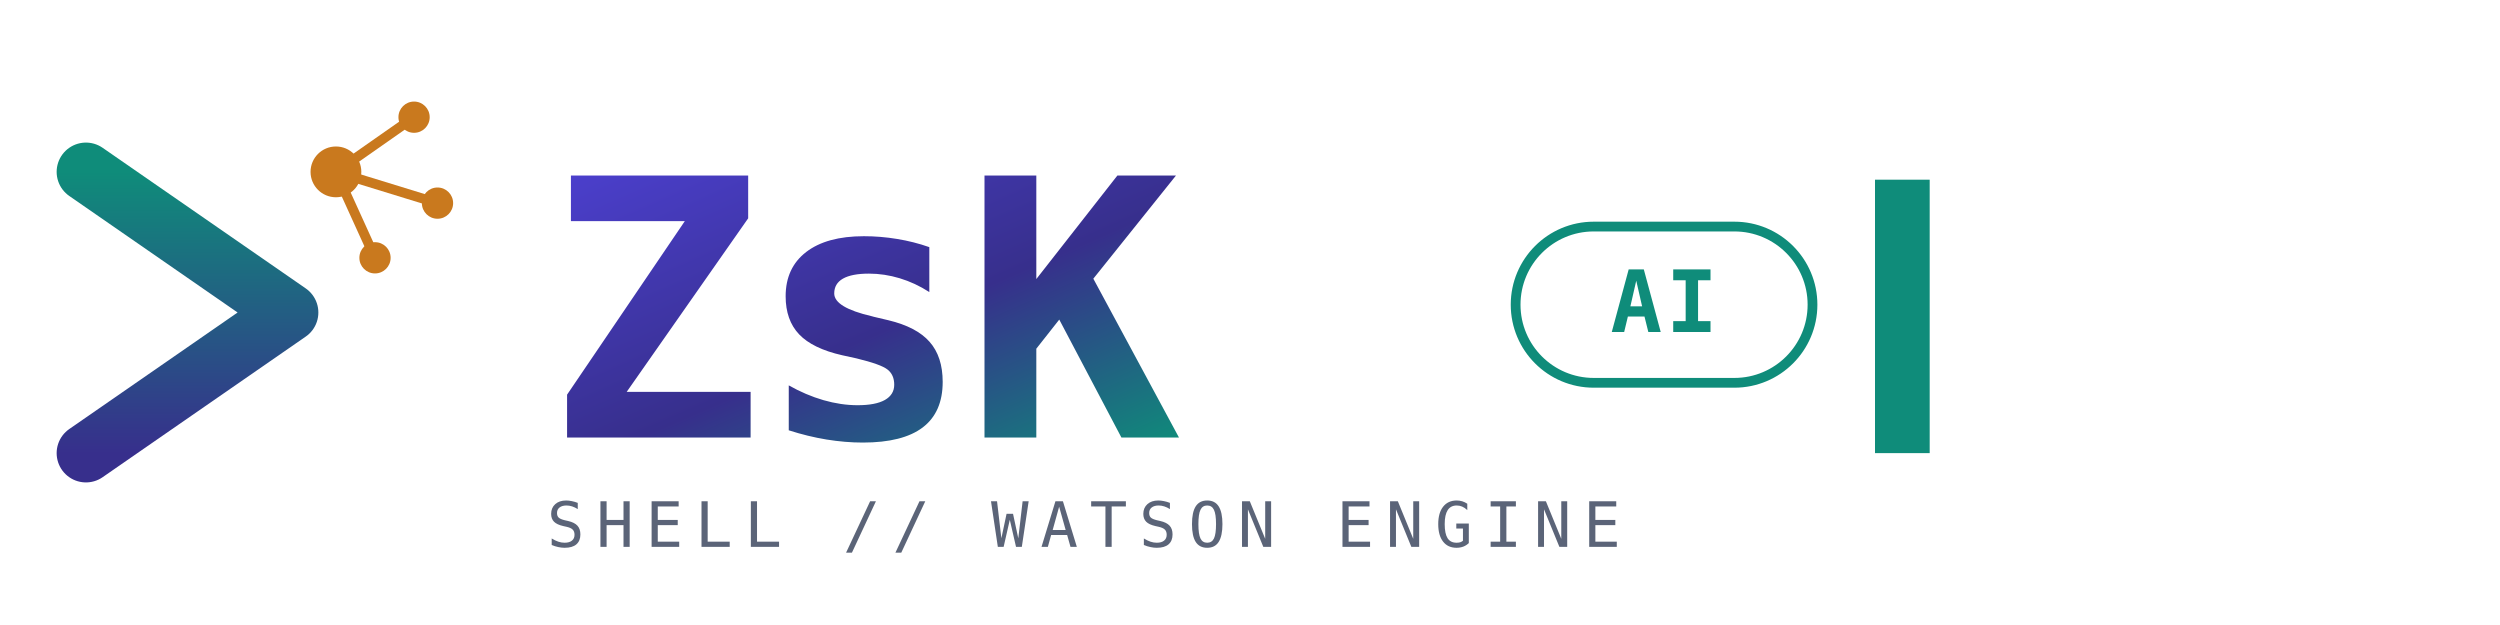
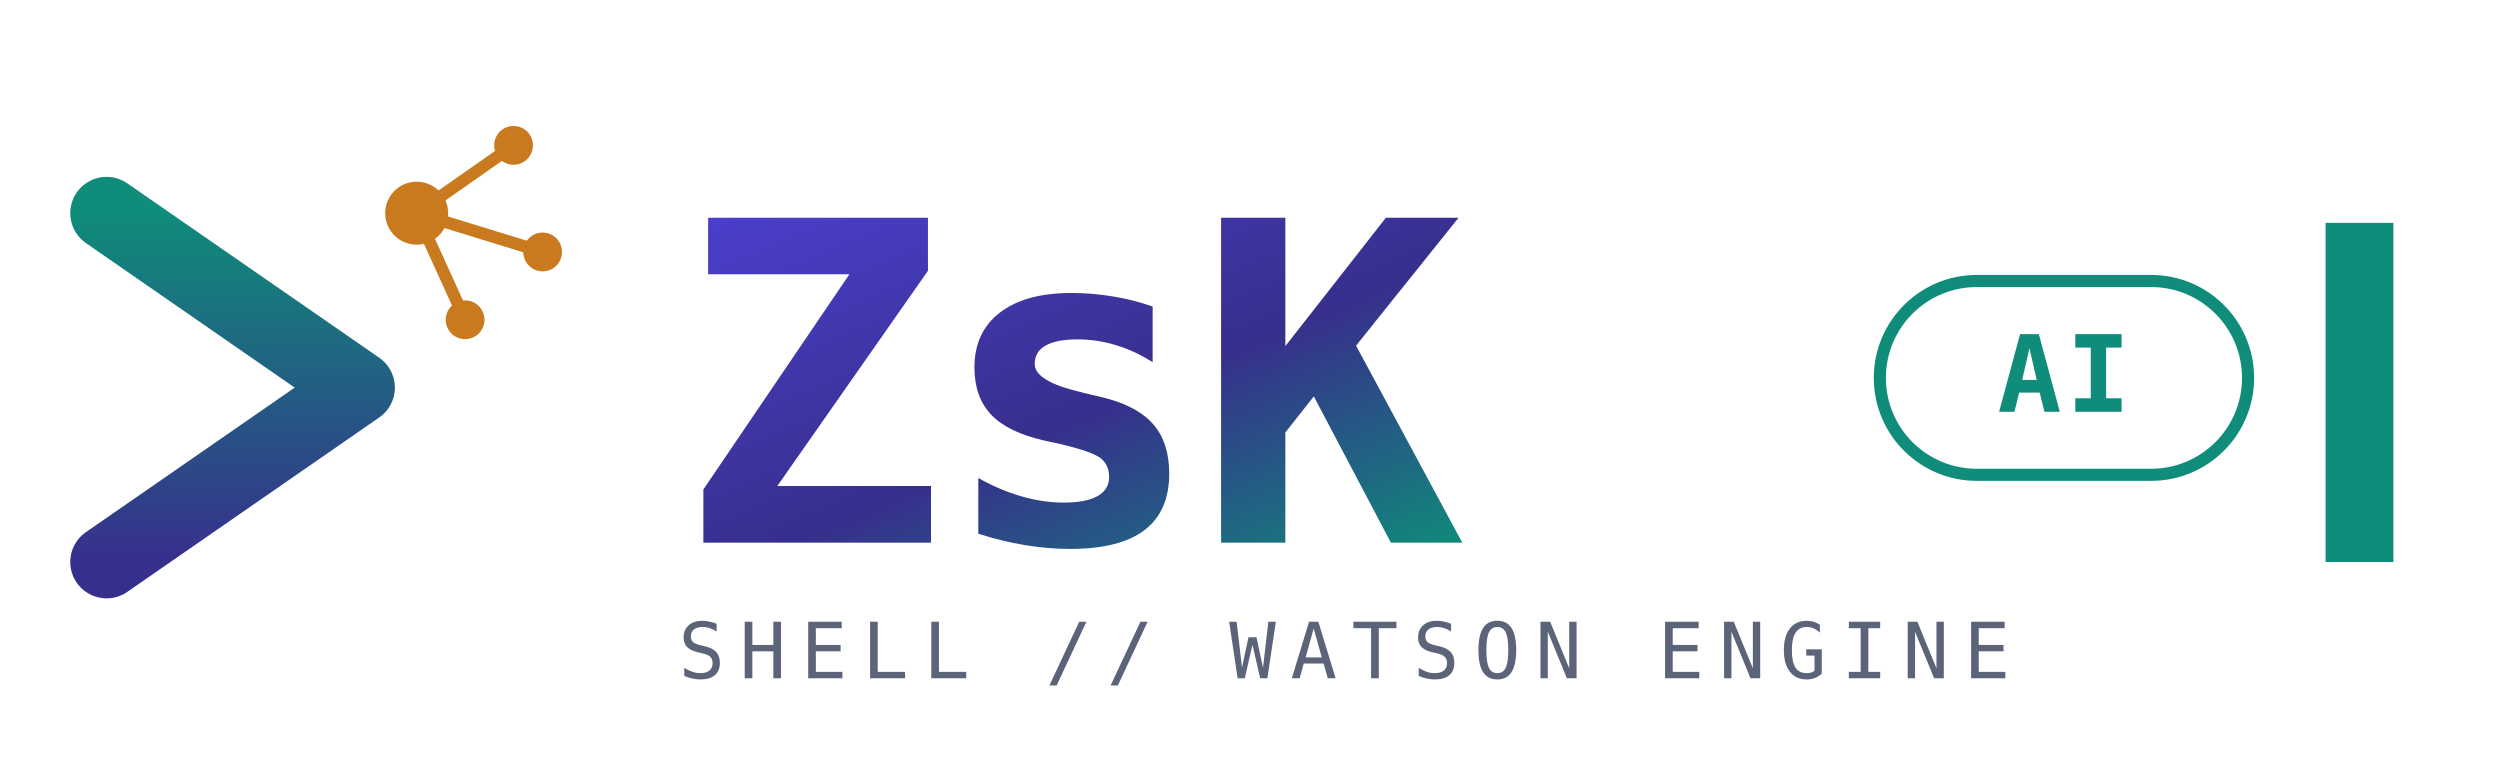
- <svg xmlns="http://www.w3.org/2000/svg" width="640" height="160" viewBox="0 0 640 160" role="img" aria-label="ZsK AI">
+ <svg xmlns="http://www.w3.org/2000/svg" width="516" height="160" viewBox="0 0 516 160" role="img" aria-label="ZsK AI">
  <defs>
    <linearGradient id="wordmarkLight" x1="0" y1="0" x2="1" y2="1">
      <stop offset="0%" stop-color="#4B3FCC" />
      <stop offset="55%" stop-color="#372F8C" />
      <stop offset="100%" stop-color="#0F8C7A" />
    </linearGradient>
    <linearGradient id="caretLight" x1="0" y1="0" x2="0" y2="1">
      <stop offset="0%" stop-color="#0F8C7A" />
      <stop offset="100%" stop-color="#372F8C" />
    </linearGradient>
  </defs>
  <path d="M22 44 L74 80 L22 116" fill="none" stroke="url(#caretLight)" stroke-width="15" stroke-linecap="round" stroke-linejoin="round" />
  <g>
    <line x1="86" y1="44" x2="106" y2="30" stroke="#C9791E" stroke-width="2.5" />
    <line x1="86" y1="44" x2="112" y2="52" stroke="#C9791E" stroke-width="2.5" />
    <line x1="86" y1="44" x2="96" y2="66" stroke="#C9791E" stroke-width="2.5" />
    <circle cx="86" cy="44" r="6.5" fill="#C9791E" />
    <circle cx="106" cy="30" r="4" fill="#C9791E" />
    <circle cx="112" cy="52" r="4" fill="#C9791E" />
    <circle cx="96" cy="66" r="4" fill="#C9791E" />
  </g>
  <text x="140" y="112" font-family="'JetBrains Mono','Fira Code',ui-monospace,Consolas,monospace" font-weight="700" font-size="92" letter-spacing="-2" fill="url(#wordmarkLight)">ZsK</text>
  <g transform="translate(388,58)">
    <rect x="0" y="0" width="76" height="40" rx="20" fill="none" stroke="#0F8C7A" stroke-width="2.5" />
    <text x="38" y="27" font-family="'JetBrains Mono','Fira Code',ui-monospace,Consolas,monospace" font-weight="700" font-size="22" letter-spacing="1" fill="#0F8C7A" text-anchor="middle">AI</text>
  </g>
  <rect x="480" y="46" width="14" height="70" fill="#0F8C7A">
    <animate attributeName="opacity" values="1;0.15;1" dur="1.2s" repeatCount="indefinite" />
  </rect>
  <text x="140" y="140" font-family="ui-monospace,Consolas,monospace" font-size="16" letter-spacing="3" fill="#5B6478">SHELL // WATSON ENGINE</text>
</svg>
